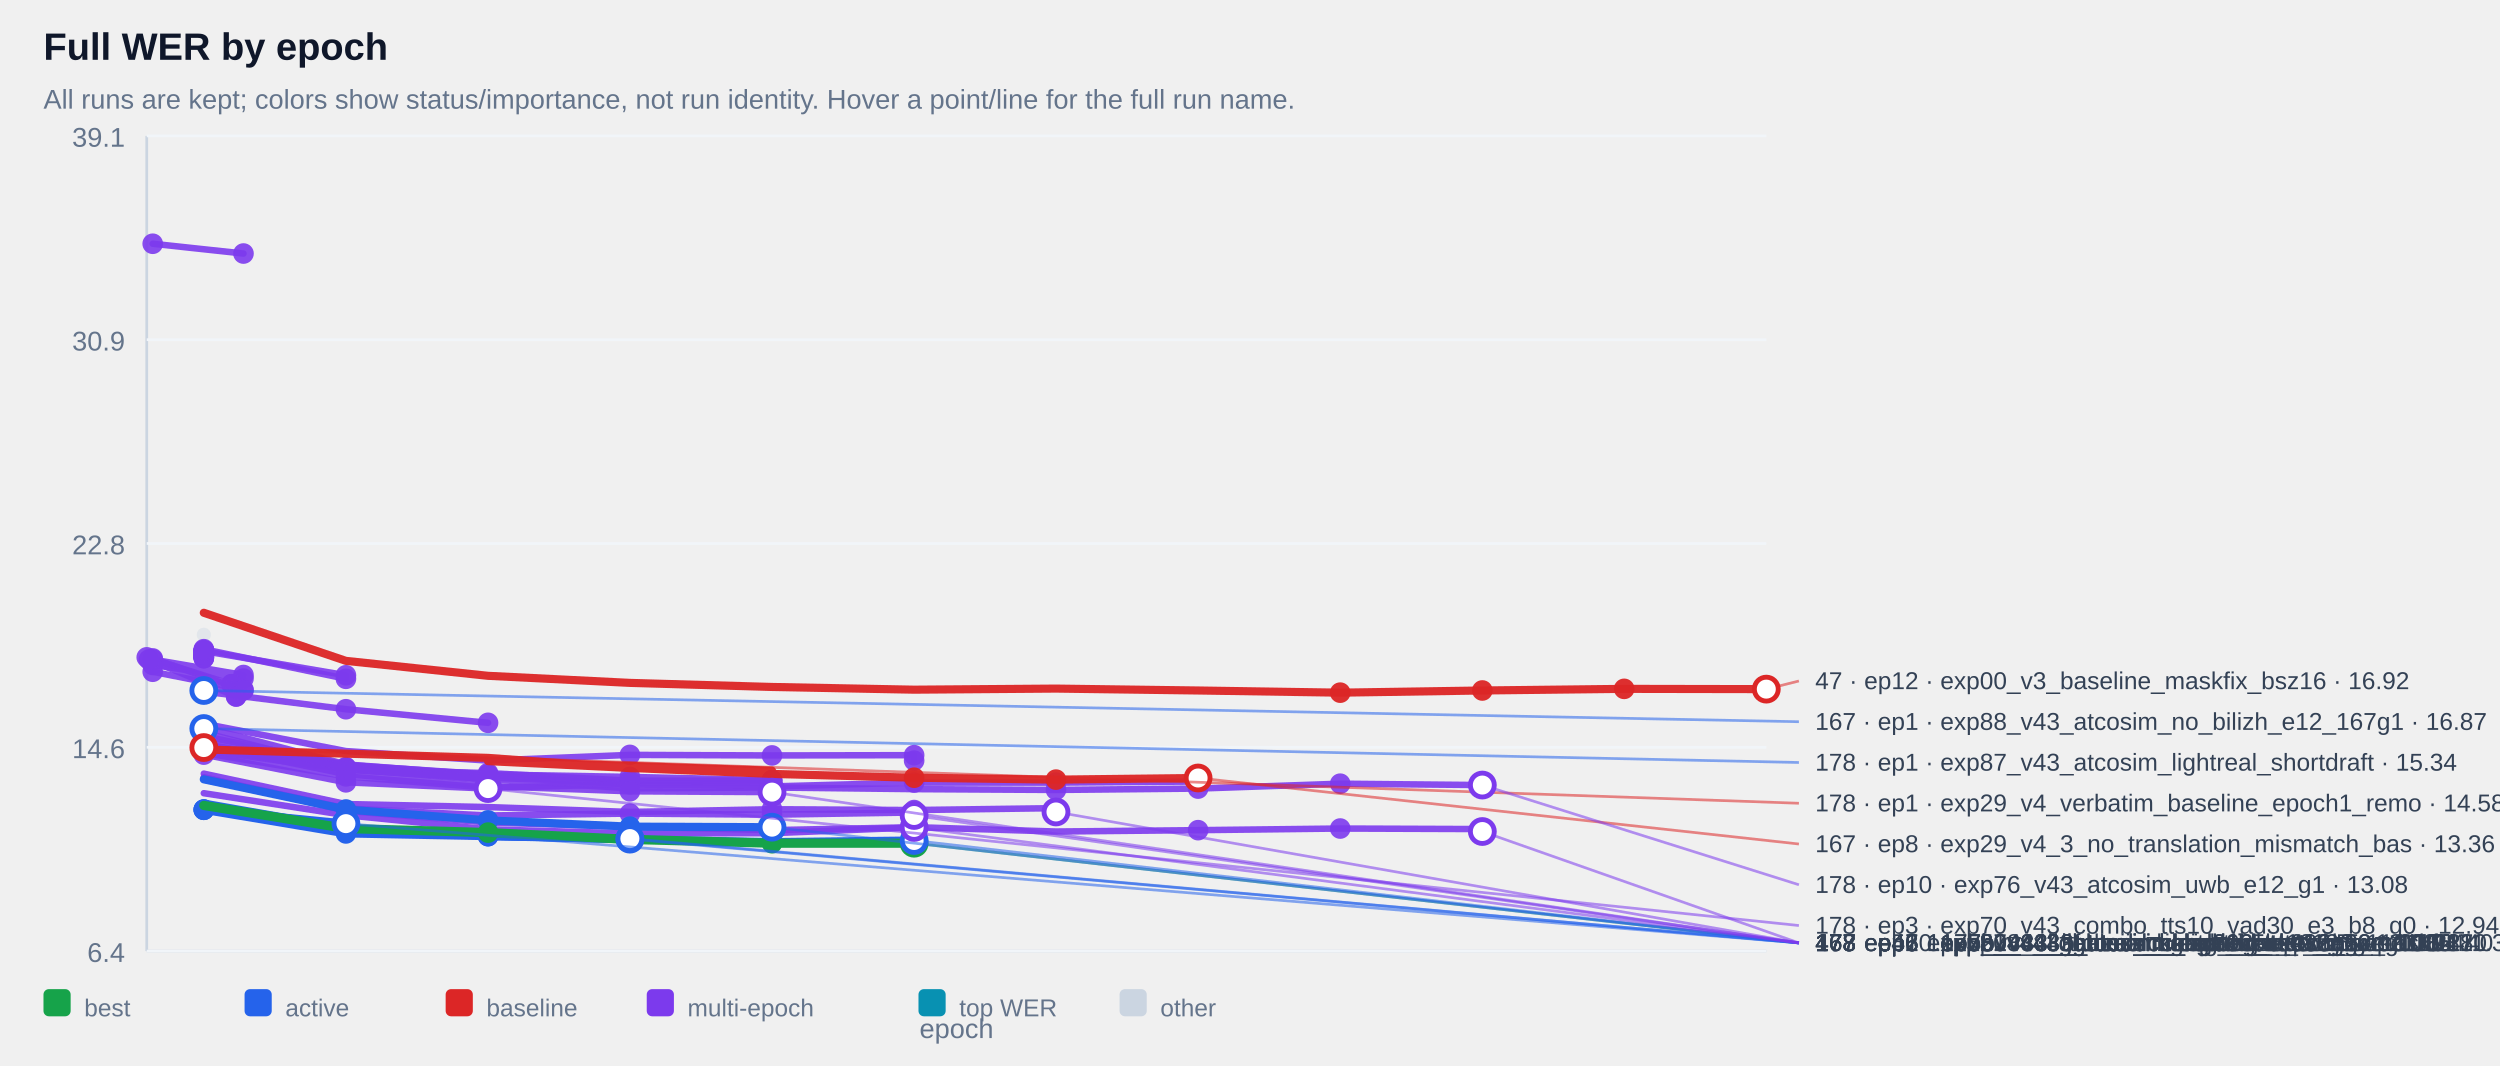
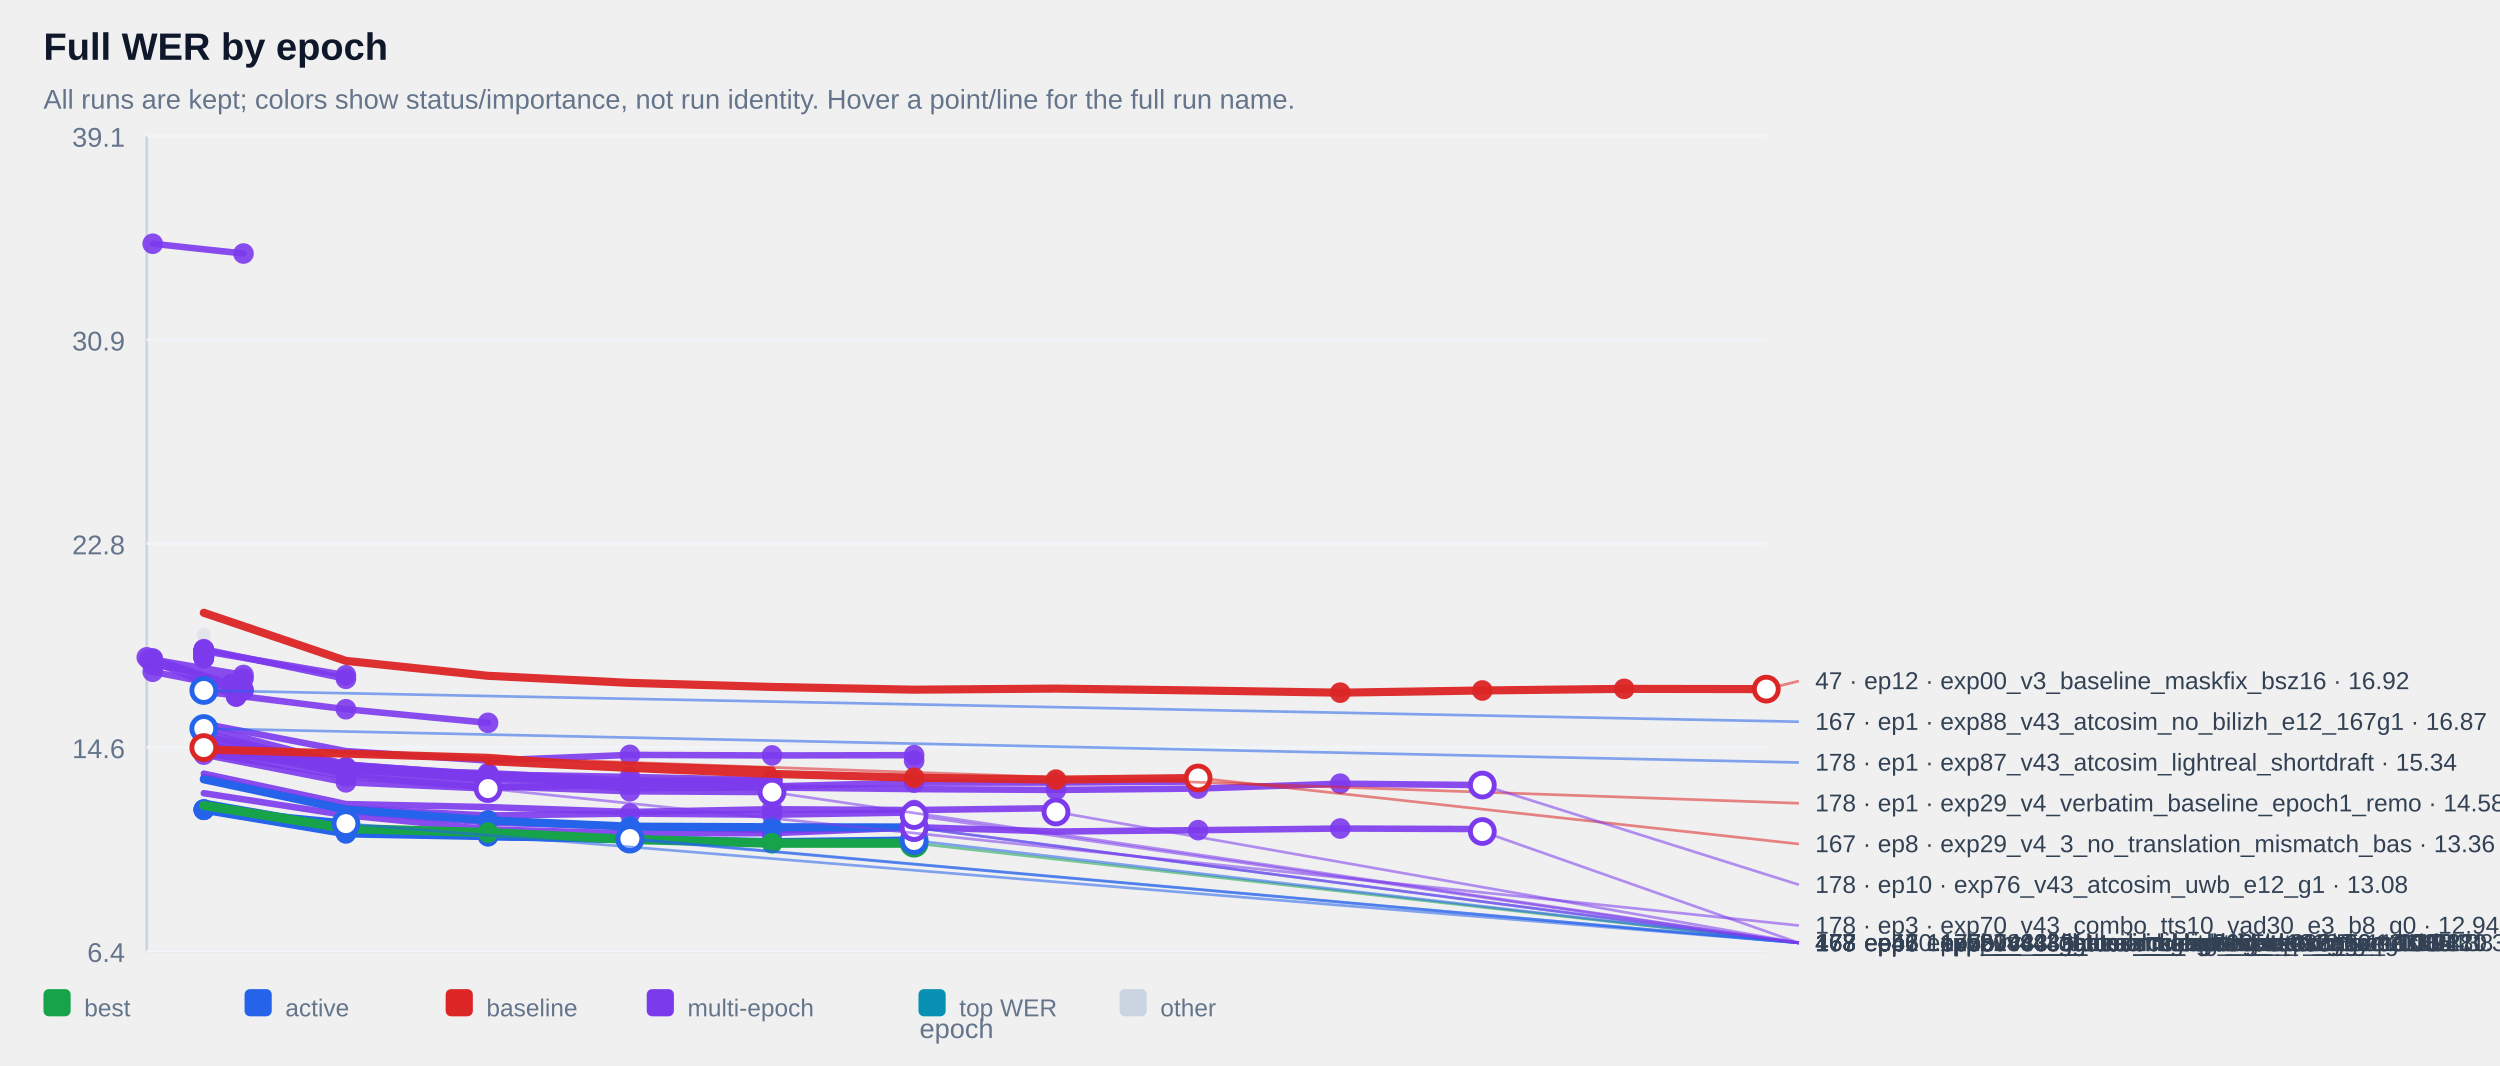
<svg xmlns="http://www.w3.org/2000/svg" width="100%" viewBox="0 0 920 392" style="max-width:920px;background:#ffffff;border:1px solid #e5e7eb;border-radius:10px;">
  <text x="16.0" y="22.0" font-size="14" fill="#0f172a" text-anchor="start" font-family="Arial, sans-serif" font-weight="700">Full WER by epoch</text>
  <text x="16.0" y="40.0" font-size="10" fill="#64748b" text-anchor="start" font-family="Arial, sans-serif" font-weight="400">All runs are kept; colors show status/importance, not run identity. Hover a point/line for the full run name.</text>
  <line x1="54" y1="50" x2="54" y2="350" stroke="#cbd5e1" />
  <line x1="54" y1="350" x2="650" y2="350" stroke="#cbd5e1" />
  <line x1="54" y1="350.0" x2="650" y2="350.0" stroke="#f1f5f9" />
  <text x="46.0" y="354.0" font-size="10" fill="#64748b" text-anchor="end" font-family="Arial, sans-serif" font-weight="400">6.4</text>
  <line x1="54" y1="275.0" x2="650" y2="275.0" stroke="#f1f5f9" />
  <text x="46.0" y="279.0" font-size="10" fill="#64748b" text-anchor="end" font-family="Arial, sans-serif" font-weight="400">14.6</text>
  <line x1="54" y1="200.0" x2="650" y2="200.0" stroke="#f1f5f9" />
  <text x="46.0" y="204.0" font-size="10" fill="#64748b" text-anchor="end" font-family="Arial, sans-serif" font-weight="400">22.8</text>
  <line x1="54" y1="125.0" x2="650" y2="125.0" stroke="#f1f5f9" />
  <text x="46.0" y="129.0" font-size="10" fill="#64748b" text-anchor="end" font-family="Arial, sans-serif" font-weight="400">30.9</text>
  <line x1="54" y1="50.0" x2="650" y2="50.0" stroke="#f1f5f9" />
  <text x="46.0" y="54.0" font-size="10" fill="#64748b" text-anchor="end" font-family="Arial, sans-serif" font-weight="400">39.1</text>
  <g opacity="0.38">
    <circle cx="75.0" cy="233.6" r="2.6" fill="#cbd5e1" />
  </g>
  <g opacity="0.90">
    <polyline points="56.2,89.7 89.6,93.3" fill="none" stroke="#7c3aed" stroke-width="2.4" stroke-linecap="round" stroke-linejoin="round" />
  </g>
  <g opacity="0.90">
    <circle cx="56.2" cy="89.7" r="3.8" fill="#7c3aed" />
  </g>
  <g opacity="0.90">
    <circle cx="89.6" cy="93.3" r="3.8" fill="#7c3aed" />
  </g>
  <g opacity="0.90">
    <polyline points="75.0,239.4 75.0,239.4" fill="none" stroke="#7c3aed" stroke-width="2.4" stroke-linecap="round" stroke-linejoin="round" />
  </g>
  <g opacity="0.90">
    <circle cx="75.0" cy="239.4" r="3.8" fill="#7c3aed" />
  </g>
  <g opacity="0.90">
    <circle cx="75.0" cy="239.4" r="3.8" fill="#7c3aed" />
  </g>
  <g opacity="0.90">
    <polyline points="75.0,239.4 75.0,239.4" fill="none" stroke="#7c3aed" stroke-width="2.4" stroke-linecap="round" stroke-linejoin="round" />
  </g>
  <g opacity="0.90">
    <circle cx="75.0" cy="239.4" r="3.8" fill="#7c3aed" />
  </g>
  <g opacity="0.90">
    <circle cx="75.0" cy="239.4" r="3.8" fill="#7c3aed" />
  </g>
  <g opacity="0.90">
    <polyline points="75.0,239.9 75.0,239.9" fill="none" stroke="#7c3aed" stroke-width="2.4" stroke-linecap="round" stroke-linejoin="round" />
  </g>
  <g opacity="0.90">
    <circle cx="75.0" cy="239.9" r="3.8" fill="#7c3aed" />
  </g>
  <g opacity="0.90">
    <circle cx="75.0" cy="239.9" r="3.8" fill="#7c3aed" />
  </g>
  <g opacity="0.90">
    <polyline points="75.0,239.9 75.0,239.9" fill="none" stroke="#7c3aed" stroke-width="2.4" stroke-linecap="round" stroke-linejoin="round" />
  </g>
  <g opacity="0.90">
    <circle cx="75.0" cy="239.9" r="3.8" fill="#7c3aed" />
  </g>
  <g opacity="0.90">
    <circle cx="75.0" cy="239.9" r="3.8" fill="#7c3aed" />
  </g>
  <g opacity="0.90">
    <polyline points="75.0,240.0 75.0,240.0" fill="none" stroke="#7c3aed" stroke-width="2.4" stroke-linecap="round" stroke-linejoin="round" />
  </g>
  <g opacity="0.90">
    <circle cx="75.0" cy="240.0" r="3.8" fill="#7c3aed" />
  </g>
  <g opacity="0.90">
    <circle cx="75.0" cy="240.0" r="3.8" fill="#7c3aed" />
  </g>
  <g opacity="0.90">
    <polyline points="75.0,240.0 75.0,240.0" fill="none" stroke="#7c3aed" stroke-width="2.4" stroke-linecap="round" stroke-linejoin="round" />
  </g>
  <g opacity="0.90">
    <circle cx="75.0" cy="240.0" r="3.8" fill="#7c3aed" />
  </g>
  <g opacity="0.90">
    <circle cx="75.0" cy="240.0" r="3.8" fill="#7c3aed" />
  </g>
  <g opacity="0.90">
    <polyline points="75.0,240.1 75.0,240.1" fill="none" stroke="#7c3aed" stroke-width="2.4" stroke-linecap="round" stroke-linejoin="round" />
  </g>
  <g opacity="0.90">
    <circle cx="75.0" cy="240.1" r="3.8" fill="#7c3aed" />
  </g>
  <g opacity="0.90">
    <circle cx="75.0" cy="240.1" r="3.8" fill="#7c3aed" />
  </g>
  <g opacity="0.90">
    <polyline points="75.0,240.2 75.0,240.2" fill="none" stroke="#7c3aed" stroke-width="2.4" stroke-linecap="round" stroke-linejoin="round" />
  </g>
  <g opacity="0.90">
    <circle cx="75.0" cy="240.2" r="3.8" fill="#7c3aed" />
  </g>
  <g opacity="0.90">
    <circle cx="75.0" cy="240.2" r="3.8" fill="#7c3aed" />
  </g>
  <g opacity="0.90">
    <polyline points="75.0,240.4 75.0,240.4" fill="none" stroke="#7c3aed" stroke-width="2.4" stroke-linecap="round" stroke-linejoin="round" />
  </g>
  <g opacity="0.90">
    <circle cx="75.0" cy="240.4" r="3.8" fill="#7c3aed" />
  </g>
  <g opacity="0.90">
    <circle cx="75.0" cy="240.4" r="3.8" fill="#7c3aed" />
  </g>
  <g opacity="0.90">
    <polyline points="75.0,240.6 75.0,240.6" fill="none" stroke="#7c3aed" stroke-width="2.4" stroke-linecap="round" stroke-linejoin="round" />
  </g>
  <g opacity="0.90">
    <circle cx="75.0" cy="240.6" r="3.8" fill="#7c3aed" />
  </g>
  <g opacity="0.90">
    <circle cx="75.0" cy="240.6" r="3.8" fill="#7c3aed" />
  </g>
  <g opacity="0.90">
    <polyline points="75.0,240.6 75.0,240.6" fill="none" stroke="#7c3aed" stroke-width="2.4" stroke-linecap="round" stroke-linejoin="round" />
  </g>
  <g opacity="0.90">
    <circle cx="75.0" cy="240.6" r="3.8" fill="#7c3aed" />
  </g>
  <g opacity="0.90">
    <circle cx="75.0" cy="240.6" r="3.8" fill="#7c3aed" />
  </g>
  <g opacity="0.90">
    <polyline points="75.0,240.7 75.0,240.7" fill="none" stroke="#7c3aed" stroke-width="2.4" stroke-linecap="round" stroke-linejoin="round" />
  </g>
  <g opacity="0.90">
    <circle cx="75.0" cy="240.7" r="3.8" fill="#7c3aed" />
  </g>
  <g opacity="0.90">
    <circle cx="75.0" cy="240.7" r="3.8" fill="#7c3aed" />
  </g>
  <g opacity="0.90">
    <polyline points="75.0,240.9 75.0,240.9" fill="none" stroke="#7c3aed" stroke-width="2.4" stroke-linecap="round" stroke-linejoin="round" />
  </g>
  <g opacity="0.90">
    <circle cx="75.0" cy="240.9" r="3.8" fill="#7c3aed" />
  </g>
  <g opacity="0.90">
    <circle cx="75.0" cy="240.9" r="3.8" fill="#7c3aed" />
  </g>
  <g opacity="0.90">
    <polyline points="75.0,241.0 75.0,241.0" fill="none" stroke="#7c3aed" stroke-width="2.4" stroke-linecap="round" stroke-linejoin="round" />
  </g>
  <g opacity="0.90">
    <circle cx="75.0" cy="241.0" r="3.8" fill="#7c3aed" />
  </g>
  <g opacity="0.90">
    <circle cx="75.0" cy="241.0" r="3.8" fill="#7c3aed" />
  </g>
  <g opacity="0.90">
    <polyline points="75.0,241.1 75.0,241.1" fill="none" stroke="#7c3aed" stroke-width="2.4" stroke-linecap="round" stroke-linejoin="round" />
  </g>
  <g opacity="0.90">
    <circle cx="75.0" cy="241.1" r="3.8" fill="#7c3aed" />
  </g>
  <g opacity="0.90">
    <circle cx="75.0" cy="241.1" r="3.8" fill="#7c3aed" />
  </g>
  <g opacity="0.90">
    <polyline points="75.0,241.3 75.0,241.3" fill="none" stroke="#7c3aed" stroke-width="2.4" stroke-linecap="round" stroke-linejoin="round" />
  </g>
  <g opacity="0.90">
    <circle cx="75.0" cy="241.3" r="3.8" fill="#7c3aed" />
  </g>
  <g opacity="0.90">
    <circle cx="75.0" cy="241.3" r="3.8" fill="#7c3aed" />
  </g>
  <g opacity="0.90">
    <polyline points="75.0,241.3 75.0,241.3" fill="none" stroke="#7c3aed" stroke-width="2.4" stroke-linecap="round" stroke-linejoin="round" />
  </g>
  <g opacity="0.90">
    <circle cx="75.0" cy="241.3" r="3.8" fill="#7c3aed" />
  </g>
  <g opacity="0.90">
    <circle cx="75.0" cy="241.3" r="3.8" fill="#7c3aed" />
  </g>
  <g opacity="0.90">
    <polyline points="75.0,241.8 75.0,241.8" fill="none" stroke="#7c3aed" stroke-width="2.4" stroke-linecap="round" stroke-linejoin="round" />
  </g>
  <g opacity="0.90">
    <circle cx="75.0" cy="241.8" r="3.8" fill="#7c3aed" />
  </g>
  <g opacity="0.90">
    <circle cx="75.0" cy="241.8" r="3.8" fill="#7c3aed" />
  </g>
  <g opacity="0.90">
    <polyline points="75.0,241.8 75.0,241.8" fill="none" stroke="#7c3aed" stroke-width="2.4" stroke-linecap="round" stroke-linejoin="round" />
  </g>
  <g opacity="0.90">
    <circle cx="75.0" cy="241.8" r="3.8" fill="#7c3aed" />
  </g>
  <g opacity="0.90">
    <circle cx="75.0" cy="241.8" r="3.8" fill="#7c3aed" />
  </g>
  <g opacity="0.90">
    <polyline points="75.0,242.2 75.0,242.2" fill="none" stroke="#7c3aed" stroke-width="2.4" stroke-linecap="round" stroke-linejoin="round" />
  </g>
  <g opacity="0.90">
    <circle cx="75.0" cy="242.2" r="3.8" fill="#7c3aed" />
  </g>
  <g opacity="0.90">
    <circle cx="75.0" cy="242.2" r="3.8" fill="#7c3aed" />
  </g>
  <g opacity="0.90">
    <polyline points="75.0,239.6 127.3,248.5" fill="none" stroke="#7c3aed" stroke-width="2.4" stroke-linecap="round" stroke-linejoin="round" />
  </g>
  <g opacity="0.90">
    <circle cx="75.0" cy="239.6" r="3.8" fill="#7c3aed" />
  </g>
  <g opacity="0.90">
    <circle cx="127.3" cy="248.5" r="3.8" fill="#7c3aed" />
  </g>
  <g opacity="0.90">
    <polyline points="56.2,242.7 89.6,248.4 56.2,244.7 89.6,249.7" fill="none" stroke="#7c3aed" stroke-width="2.4" stroke-linecap="round" stroke-linejoin="round" />
  </g>
  <g opacity="0.90">
    <circle cx="56.2" cy="242.7" r="3.8" fill="#7c3aed" />
  </g>
  <g opacity="0.90">
    <circle cx="89.6" cy="248.4" r="3.8" fill="#7c3aed" />
  </g>
  <g opacity="0.90">
    <circle cx="56.2" cy="244.7" r="3.8" fill="#7c3aed" />
  </g>
  <g opacity="0.90">
    <circle cx="89.6" cy="249.7" r="3.8" fill="#7c3aed" />
  </g>
  <g opacity="0.90">
    <polyline points="75.0,238.9 127.3,249.8" fill="none" stroke="#7c3aed" stroke-width="2.4" stroke-linecap="round" stroke-linejoin="round" />
  </g>
  <g opacity="0.90">
    <circle cx="75.0" cy="238.9" r="3.8" fill="#7c3aed" />
  </g>
  <g opacity="0.90">
    <circle cx="127.3" cy="249.8" r="3.8" fill="#7c3aed" />
  </g>
  <g opacity="0.90">
    <polyline points="54.0,241.9 85.2,251.8 85.2,251.8" fill="none" stroke="#7c3aed" stroke-width="2.4" stroke-linecap="round" stroke-linejoin="round" />
  </g>
  <g opacity="0.90">
    <circle cx="54.0" cy="241.9" r="3.8" fill="#7c3aed" />
  </g>
  <g opacity="0.90">
    <circle cx="85.2" cy="251.8" r="3.8" fill="#7c3aed" />
  </g>
  <g opacity="0.90">
    <circle cx="85.2" cy="251.8" r="3.8" fill="#7c3aed" />
  </g>
  <g opacity="0.90">
    <polyline points="75.0,253.5 75.0,253.5" fill="none" stroke="#7c3aed" stroke-width="2.4" stroke-linecap="round" stroke-linejoin="round" />
  </g>
  <g opacity="0.90">
    <circle cx="75.0" cy="253.5" r="3.8" fill="#7c3aed" />
  </g>
  <g opacity="0.90">
    <circle cx="75.0" cy="253.5" r="3.8" fill="#7c3aed" />
  </g>
  <g opacity="0.90">
    <polyline points="56.2,247.2 89.6,253.8" fill="none" stroke="#7c3aed" stroke-width="2.4" stroke-linecap="round" stroke-linejoin="round" />
  </g>
  <g opacity="0.90">
    <circle cx="56.2" cy="247.2" r="3.8" fill="#7c3aed" />
  </g>
  <g opacity="0.90">
    <circle cx="89.6" cy="253.8" r="3.8" fill="#7c3aed" />
  </g>
  <g opacity="0.90">
    <polyline points="56.2,242.3 89.6,254.1" fill="none" stroke="#7c3aed" stroke-width="2.4" stroke-linecap="round" stroke-linejoin="round" />
  </g>
  <g opacity="0.90">
    <circle cx="56.2" cy="242.3" r="3.8" fill="#7c3aed" />
  </g>
  <g opacity="0.90">
    <circle cx="89.6" cy="254.1" r="3.8" fill="#7c3aed" />
  </g>
  <g opacity="0.90">
    <polyline points="75.0,254.5 75.0,254.5" fill="none" stroke="#7c3aed" stroke-width="2.4" stroke-linecap="round" stroke-linejoin="round" />
  </g>
  <g opacity="0.90">
    <circle cx="75.0" cy="254.5" r="3.8" fill="#7c3aed" />
  </g>
  <g opacity="0.90">
    <circle cx="75.0" cy="254.5" r="3.8" fill="#7c3aed" />
  </g>
  <g opacity="0.90">
    <polyline points="54.8,242.7 86.9,256.3 86.9,256.3" fill="none" stroke="#7c3aed" stroke-width="2.4" stroke-linecap="round" stroke-linejoin="round" />
  </g>
  <g opacity="0.90">
    <circle cx="54.8" cy="242.7" r="3.8" fill="#7c3aed" />
  </g>
  <g opacity="0.90">
    <circle cx="86.9" cy="256.3" r="3.8" fill="#7c3aed" />
  </g>
  <g opacity="0.90">
    <circle cx="86.9" cy="256.3" r="3.8" fill="#7c3aed" />
  </g>
  <g opacity="0.90">
    <polyline points="75.0,254.5 127.3,261.0 179.6,266.0" fill="none" stroke="#7c3aed" stroke-width="2.4" stroke-linecap="round" stroke-linejoin="round" />
  </g>
  <g opacity="0.90">
    <circle cx="75.0" cy="254.5" r="3.8" fill="#7c3aed" />
  </g>
  <g opacity="0.90">
    <circle cx="127.3" cy="261.0" r="3.8" fill="#7c3aed" />
  </g>
  <g opacity="0.90">
    <circle cx="179.6" cy="266.0" r="3.8" fill="#7c3aed" />
  </g>
  <g opacity="0.90">
    <polyline points="75.0,266.3 127.3,276.4 179.6,279.9 231.8,277.8 284.1,278.0 336.4,277.9 336.4,279.9" fill="none" stroke="#7c3aed" stroke-width="2.4" stroke-linecap="round" stroke-linejoin="round" />
  </g>
  <g opacity="0.90">
    <circle cx="231.8" cy="277.8" r="3.8" fill="#7c3aed" />
  </g>
  <g opacity="0.90">
    <circle cx="284.1" cy="278.0" r="3.8" fill="#7c3aed" />
  </g>
  <g opacity="0.90">
    <circle cx="336.4" cy="277.9" r="3.8" fill="#7c3aed" />
  </g>
  <g opacity="0.90">
    <circle cx="336.4" cy="279.9" r="3.8" fill="#7c3aed" />
  </g>
  <g opacity="0.90">
    <polyline points="75.0,274.1 127.3,282.3 179.6,285.3 179.6,285.3" fill="none" stroke="#7c3aed" stroke-width="2.4" stroke-linecap="round" stroke-linejoin="round" />
  </g>
  <g opacity="0.90">
    <circle cx="75.0" cy="274.1" r="3.8" fill="#7c3aed" />
  </g>
  <g opacity="0.90">
    <circle cx="127.3" cy="282.3" r="3.8" fill="#7c3aed" />
  </g>
  <g opacity="0.90">
    <circle cx="179.6" cy="285.3" r="3.8" fill="#7c3aed" />
  </g>
  <g opacity="0.90">
    <circle cx="179.6" cy="285.3" r="3.8" fill="#7c3aed" />
  </g>
  <g opacity="0.90">
    <polyline points="75.0,274.7 127.3,282.5 179.6,286.1 179.6,286.1" fill="none" stroke="#7c3aed" stroke-width="2.4" stroke-linecap="round" stroke-linejoin="round" />
  </g>
  <g opacity="0.90">
    <circle cx="75.0" cy="274.7" r="3.8" fill="#7c3aed" />
  </g>
  <g opacity="0.90">
    <circle cx="127.3" cy="282.5" r="3.8" fill="#7c3aed" />
  </g>
  <g opacity="0.90">
    <circle cx="179.6" cy="286.1" r="3.8" fill="#7c3aed" />
  </g>
  <g opacity="0.90">
    <circle cx="179.6" cy="286.1" r="3.8" fill="#7c3aed" />
  </g>
  <g opacity="0.90">
    <polyline points="75.0,276.1 127.3,283.3 179.6,286.2 179.6,286.2" fill="none" stroke="#7c3aed" stroke-width="2.4" stroke-linecap="round" stroke-linejoin="round" />
  </g>
  <g opacity="0.90">
    <circle cx="75.0" cy="276.1" r="3.8" fill="#7c3aed" />
  </g>
  <g opacity="0.90">
    <circle cx="127.3" cy="283.3" r="3.8" fill="#7c3aed" />
  </g>
  <g opacity="0.90">
    <circle cx="179.6" cy="286.2" r="3.8" fill="#7c3aed" />
  </g>
  <g opacity="0.90">
    <circle cx="179.6" cy="286.2" r="3.8" fill="#7c3aed" />
  </g>
  <g opacity="0.90">
    <polyline points="75.0,273.8 127.3,282.7 179.6,286.4 179.6,286.4" fill="none" stroke="#7c3aed" stroke-width="2.4" stroke-linecap="round" stroke-linejoin="round" />
  </g>
  <g opacity="0.90">
    <circle cx="75.0" cy="273.8" r="3.8" fill="#7c3aed" />
  </g>
  <g opacity="0.90">
    <circle cx="127.3" cy="282.7" r="3.8" fill="#7c3aed" />
  </g>
  <g opacity="0.90">
    <circle cx="179.6" cy="286.4" r="3.8" fill="#7c3aed" />
  </g>
  <g opacity="0.90">
    <circle cx="179.6" cy="286.4" r="3.8" fill="#7c3aed" />
  </g>
  <g opacity="0.90">
    <polyline points="75.0,274.5 127.3,282.8 179.6,286.6 179.6,286.6" fill="none" stroke="#7c3aed" stroke-width="2.4" stroke-linecap="round" stroke-linejoin="round" />
  </g>
  <g opacity="0.90">
    <circle cx="75.0" cy="274.5" r="3.8" fill="#7c3aed" />
  </g>
  <g opacity="0.90">
    <circle cx="127.3" cy="282.8" r="3.8" fill="#7c3aed" />
  </g>
  <g opacity="0.90">
    <circle cx="179.6" cy="286.6" r="3.8" fill="#7c3aed" />
  </g>
  <g opacity="0.90">
    <circle cx="179.6" cy="286.6" r="3.8" fill="#7c3aed" />
  </g>
  <g opacity="0.90">
    <polyline points="75.0,275.3 127.3,283.0 179.6,287.0 179.6,287.0" fill="none" stroke="#7c3aed" stroke-width="2.4" stroke-linecap="round" stroke-linejoin="round" />
  </g>
  <g opacity="0.90">
    <circle cx="75.0" cy="275.3" r="3.8" fill="#7c3aed" />
  </g>
  <g opacity="0.90">
    <circle cx="127.3" cy="283.0" r="3.8" fill="#7c3aed" />
  </g>
  <g opacity="0.90">
    <circle cx="179.6" cy="287.0" r="3.8" fill="#7c3aed" />
  </g>
  <g opacity="0.90">
    <circle cx="179.6" cy="287.0" r="3.8" fill="#7c3aed" />
  </g>
  <g opacity="0.90">
    <polyline points="75.0,270.9 127.3,281.5 179.6,285.0 231.8,285.9 284.1,287.1 284.1,287.1" fill="none" stroke="#7c3aed" stroke-width="2.4" stroke-linecap="round" stroke-linejoin="round" />
  </g>
  <g opacity="0.90">
    <circle cx="179.6" cy="285.0" r="3.8" fill="#7c3aed" />
  </g>
  <g opacity="0.90">
    <circle cx="231.8" cy="285.9" r="3.8" fill="#7c3aed" />
  </g>
  <g opacity="0.90">
    <circle cx="284.1" cy="287.1" r="3.8" fill="#7c3aed" />
  </g>
  <g opacity="0.90">
    <circle cx="284.1" cy="287.1" r="3.8" fill="#7c3aed" />
  </g>
  <g opacity="0.90">
    <polyline points="75.0,274.4 127.3,283.1 179.6,284.5 231.8,287.3 284.1,287.2 284.1,287.2" fill="none" stroke="#7c3aed" stroke-width="2.4" stroke-linecap="round" stroke-linejoin="round" />
  </g>
  <g opacity="0.90">
    <circle cx="179.6" cy="284.5" r="3.8" fill="#7c3aed" />
  </g>
  <g opacity="0.90">
    <circle cx="231.8" cy="287.3" r="3.8" fill="#7c3aed" />
  </g>
  <g opacity="0.90">
    <circle cx="284.1" cy="287.2" r="3.8" fill="#7c3aed" />
  </g>
  <g opacity="0.90">
    <circle cx="284.1" cy="287.2" r="3.8" fill="#7c3aed" />
  </g>
  <g opacity="0.90">
    <polyline points="75.0,267.6 127.3,281.3 179.6,285.3 231.8,288.7 284.1,289.4 336.4,288.0 388.6,288.0 440.9,287.6" fill="none" stroke="#7c3aed" stroke-width="2.4" stroke-linecap="round" stroke-linejoin="round" />
  </g>
  <g opacity="0.90">
    <circle cx="284.1" cy="289.4" r="3.8" fill="#7c3aed" />
  </g>
  <g opacity="0.90">
    <circle cx="336.4" cy="288.0" r="3.8" fill="#7c3aed" />
  </g>
  <g opacity="0.90">
    <circle cx="388.6" cy="288.0" r="3.8" fill="#7c3aed" />
  </g>
  <g opacity="0.90">
    <circle cx="440.9" cy="287.6" r="3.8" fill="#7c3aed" />
  </g>
  <g opacity="0.90">
    <polyline points="75.0,272.0 127.3,281.6 179.6,286.2 231.8,288.1 284.1,288.1 284.1,288.1" fill="none" stroke="#7c3aed" stroke-width="2.4" stroke-linecap="round" stroke-linejoin="round" />
  </g>
  <g opacity="0.90">
    <circle cx="179.6" cy="286.2" r="3.8" fill="#7c3aed" />
  </g>
  <g opacity="0.90">
    <circle cx="231.8" cy="288.1" r="3.8" fill="#7c3aed" />
  </g>
  <g opacity="0.90">
    <circle cx="284.1" cy="288.1" r="3.8" fill="#7c3aed" />
  </g>
  <g opacity="0.90">
    <circle cx="284.1" cy="288.1" r="3.8" fill="#7c3aed" />
  </g>
  <g opacity="0.90">
    <polyline points="75.0,277.1 127.3,285.7 179.6,289.9 179.6,289.9 231.8,288.6" fill="none" stroke="#7c3aed" stroke-width="2.4" stroke-linecap="round" stroke-linejoin="round" />
  </g>
  <g opacity="0.90">
    <circle cx="127.3" cy="285.7" r="3.8" fill="#7c3aed" />
  </g>
  <g opacity="0.90">
    <circle cx="179.6" cy="289.9" r="3.8" fill="#7c3aed" />
  </g>
  <g opacity="0.90">
    <circle cx="179.6" cy="289.9" r="3.8" fill="#7c3aed" />
  </g>
  <g opacity="0.90">
    <circle cx="231.8" cy="288.6" r="3.8" fill="#7c3aed" />
  </g>
  <g opacity="0.90">
    <polyline points="75.0,269.6 127.3,282.9 179.6,286.8 231.8,290.1 284.1,289.8 336.4,290.4 388.6,290.7 440.9,290.2 493.2,288.4 545.5,288.9" fill="none" stroke="#7c3aed" stroke-width="2.4" stroke-linecap="round" stroke-linejoin="round" />
  </g>
  <g opacity="0.90">
    <circle cx="388.6" cy="290.7" r="3.8" fill="#7c3aed" />
  </g>
  <g opacity="0.90">
    <circle cx="440.9" cy="290.2" r="3.8" fill="#7c3aed" />
  </g>
  <g opacity="0.90">
    <circle cx="493.2" cy="288.4" r="3.8" fill="#7c3aed" />
  </g>
  <g opacity="0.90">
    <circle cx="545.5" cy="288.9" r="3.8" fill="#7c3aed" />
  </g>
  <g opacity="0.90">
    <polyline points="75.0,277.7 127.3,287.9 179.6,290.2 179.6,290.2" fill="none" stroke="#7c3aed" stroke-width="2.4" stroke-linecap="round" stroke-linejoin="round" />
  </g>
  <g opacity="0.90">
    <circle cx="75.0" cy="277.7" r="3.8" fill="#7c3aed" />
  </g>
  <g opacity="0.90">
    <circle cx="127.3" cy="287.9" r="3.8" fill="#7c3aed" />
  </g>
  <g opacity="0.90">
    <circle cx="179.6" cy="290.2" r="3.8" fill="#7c3aed" />
  </g>
  <g opacity="0.90">
    <circle cx="179.6" cy="290.2" r="3.8" fill="#7c3aed" />
  </g>
  <g opacity="0.90">
    <polyline points="75.0,274.2 127.3,284.9 179.6,289.3 231.8,291.2 284.1,291.5 284.1,291.5" fill="none" stroke="#7c3aed" stroke-width="2.4" stroke-linecap="round" stroke-linejoin="round" />
  </g>
  <g opacity="0.90">
    <circle cx="179.6" cy="289.3" r="3.8" fill="#7c3aed" />
  </g>
  <g opacity="0.90">
    <circle cx="231.8" cy="291.2" r="3.8" fill="#7c3aed" />
  </g>
  <g opacity="0.90">
    <circle cx="284.1" cy="291.5" r="3.8" fill="#7c3aed" />
  </g>
  <g opacity="0.90">
    <circle cx="284.1" cy="291.5" r="3.8" fill="#7c3aed" />
  </g>
  <g opacity="0.90">
    <polyline points="75.0,284.7 127.3,295.9 179.6,297.0 231.8,298.8 284.1,297.8 336.4,298.1 388.6,297.4 388.6,298.8" fill="none" stroke="#7c3aed" stroke-width="2.4" stroke-linecap="round" stroke-linejoin="round" />
  </g>
  <g opacity="0.90">
    <circle cx="284.1" cy="297.8" r="3.8" fill="#7c3aed" />
  </g>
  <g opacity="0.90">
    <circle cx="336.4" cy="298.1" r="3.8" fill="#7c3aed" />
  </g>
  <g opacity="0.90">
    <circle cx="388.6" cy="297.4" r="3.8" fill="#7c3aed" />
  </g>
  <g opacity="0.90">
    <circle cx="388.6" cy="298.8" r="3.8" fill="#7c3aed" />
  </g>
  <g opacity="0.90">
    <polyline points="75.0,286.2 127.3,297.5 179.6,300.1 231.8,299.4 284.1,299.8 336.4,299.0 336.4,300.1" fill="none" stroke="#7c3aed" stroke-width="2.4" stroke-linecap="round" stroke-linejoin="round" />
  </g>
  <g opacity="0.90">
    <circle cx="231.8" cy="299.4" r="3.8" fill="#7c3aed" />
  </g>
  <g opacity="0.90">
    <circle cx="284.1" cy="299.8" r="3.8" fill="#7c3aed" />
  </g>
  <g opacity="0.90">
    <circle cx="336.4" cy="299.0" r="3.8" fill="#7c3aed" />
  </g>
  <g opacity="0.90">
    <circle cx="336.4" cy="300.1" r="3.8" fill="#7c3aed" />
  </g>
  <g opacity="0.90">
    <polyline points="75.0,291.9 127.3,300.0 179.6,305.2 231.8,306.7 284.1,306.6 284.1,306.6 336.4,304.5" fill="none" stroke="#7c3aed" stroke-width="2.4" stroke-linecap="round" stroke-linejoin="round" />
  </g>
  <g opacity="0.90">
    <circle cx="231.8" cy="306.7" r="3.8" fill="#7c3aed" />
  </g>
  <g opacity="0.90">
    <circle cx="284.1" cy="306.6" r="3.8" fill="#7c3aed" />
  </g>
  <g opacity="0.90">
    <circle cx="284.1" cy="306.6" r="3.8" fill="#7c3aed" />
  </g>
  <g opacity="0.90">
    <circle cx="336.4" cy="304.5" r="3.8" fill="#7c3aed" />
  </g>
  <g opacity="0.90">
    <polyline points="75.0,286.0 127.3,298.4 179.6,302.7 231.8,304.2 284.1,305.5 336.4,304.4 388.6,306.0 440.9,305.5 493.2,304.9 545.5,305.1 545.5,306.0" fill="none" stroke="#7c3aed" stroke-width="2.4" stroke-linecap="round" stroke-linejoin="round" />
  </g>
  <g opacity="0.90">
    <circle cx="440.9" cy="305.5" r="3.8" fill="#7c3aed" />
  </g>
  <g opacity="0.90">
    <circle cx="493.2" cy="304.9" r="3.8" fill="#7c3aed" />
  </g>
  <g opacity="0.90">
    <circle cx="545.5" cy="305.1" r="3.8" fill="#7c3aed" />
  </g>
  <g opacity="0.90">
    <circle cx="545.5" cy="306.0" r="3.8" fill="#7c3aed" />
  </g>
  <g opacity="0.95">
    <polyline points="75.0,225.5 127.3,243.2 179.6,248.7 231.8,251.3 284.1,252.8 336.4,253.8 388.6,253.4 440.9,254.1 493.2,254.9 545.5,254.1 597.7,253.5 650.0,253.6" fill="none" stroke="#dc2626" stroke-width="3.0" stroke-linecap="round" stroke-linejoin="round" />
  </g>
  <g opacity="0.95">
    <circle cx="493.2" cy="254.9" r="3.8" fill="#dc2626" />
  </g>
  <g opacity="0.95">
    <circle cx="545.5" cy="254.1" r="3.8" fill="#dc2626" />
  </g>
  <g opacity="0.95">
    <circle cx="597.7" cy="253.5" r="3.8" fill="#dc2626" />
  </g>
  <g opacity="0.95">
    <circle cx="650.0" cy="253.6" r="3.8" fill="#dc2626" />
  </g>
  <g opacity="0.95">
    <polyline points="75.0,275.1 75.0,275.1" fill="none" stroke="#dc2626" stroke-width="3.0" stroke-linecap="round" stroke-linejoin="round" />
  </g>
  <g opacity="0.95">
    <circle cx="75.0" cy="275.1" r="3.8" fill="#dc2626" />
  </g>
  <g opacity="0.95">
    <circle cx="75.0" cy="275.1" r="3.8" fill="#dc2626" />
  </g>
  <g opacity="0.95">
    <polyline points="75.0,275.8 75.0,275.8 179.6,278.9 231.8,282.7 284.1,283.6 284.1,283.6 179.6,280.1 231.8,282.6 284.1,284.8 336.4,286.2 388.6,286.9 440.9,286.3 440.9,286.3" fill="none" stroke="#dc2626" stroke-width="3.0" stroke-linecap="round" stroke-linejoin="round" />
  </g>
  <g opacity="0.95">
    <circle cx="336.4" cy="286.2" r="3.8" fill="#dc2626" />
  </g>
  <g opacity="0.95">
    <circle cx="388.6" cy="286.9" r="3.8" fill="#dc2626" />
  </g>
  <g opacity="0.95">
    <circle cx="440.9" cy="286.3" r="3.8" fill="#dc2626" />
  </g>
  <g opacity="0.95">
    <circle cx="440.9" cy="286.3" r="3.8" fill="#dc2626" />
  </g>
  <g opacity="1.00">
    <circle cx="75.0" cy="254.1" r="3.8" fill="#2563eb" />
  </g>
  <g opacity="1.00">
    <circle cx="75.0" cy="268.1" r="3.8" fill="#2563eb" />
  </g>
  <g opacity="1.00">
    <polyline points="75.0,298.0 127.3,303.1" fill="none" stroke="#2563eb" stroke-width="3.0" stroke-linecap="round" stroke-linejoin="round" />
  </g>
  <g opacity="1.00">
    <circle cx="75.0" cy="298.0" r="3.8" fill="#2563eb" />
  </g>
  <g opacity="1.00">
    <circle cx="127.3" cy="303.1" r="3.8" fill="#2563eb" />
  </g>
  <g opacity="1.00">
-     <polyline points="75.0,286.8 127.3,297.9 179.6,301.9 231.8,304.2 284.1,304.4" fill="none" stroke="#2563eb" stroke-width="3.0" stroke-linecap="round" stroke-linejoin="round" />
-   </g>
-   <g opacity="1.00">
-     <circle cx="127.3" cy="297.9" r="3.8" fill="#2563eb" />
+     <polyline points="75.0,286.8 127.3,297.9 179.6,301.9 231.8,304.2 284.1,304.4 336.4,304.5" fill="none" stroke="#2563eb" stroke-width="3.0" stroke-linecap="round" stroke-linejoin="round" />
  </g>
  <g opacity="1.00">
    <circle cx="179.6" cy="301.9" r="3.8" fill="#2563eb" />
  </g>
  <g opacity="1.00">
    <circle cx="231.8" cy="304.2" r="3.8" fill="#2563eb" />
  </g>
  <g opacity="1.00">
    <circle cx="284.1" cy="304.4" r="3.8" fill="#2563eb" />
+   </g>
+   <g opacity="1.00">
+     <circle cx="336.4" cy="304.5" r="3.8" fill="#2563eb" />
  </g>
  <g opacity="1.00">
    <polyline points="75.0,298.0 127.3,306.7 179.6,307.7 231.8,308.6" fill="none" stroke="#2563eb" stroke-width="3.0" stroke-linecap="round" stroke-linejoin="round" />
  </g>
  <g opacity="1.00">
    <circle cx="75.0" cy="298.0" r="3.8" fill="#2563eb" />
  </g>
  <g opacity="1.00">
    <circle cx="127.3" cy="306.7" r="3.8" fill="#2563eb" />
  </g>
  <g opacity="1.00">
    <circle cx="179.6" cy="307.7" r="3.8" fill="#2563eb" />
  </g>
  <g opacity="1.00">
    <circle cx="231.8" cy="308.6" r="3.8" fill="#2563eb" />
  </g>
  <g opacity="1.00">
    <polyline points="75.0,297.9 127.3,304.8 179.6,307.7 231.8,308.8" fill="none" stroke="#2563eb" stroke-width="3.0" stroke-linecap="round" stroke-linejoin="round" />
  </g>
  <g opacity="1.00">
    <circle cx="75.0" cy="297.9" r="3.8" fill="#2563eb" />
  </g>
  <g opacity="1.00">
    <circle cx="127.3" cy="304.8" r="3.8" fill="#2563eb" />
  </g>
  <g opacity="1.00">
    <circle cx="179.6" cy="307.7" r="3.8" fill="#2563eb" />
  </g>
  <g opacity="1.00">
    <circle cx="231.8" cy="308.8" r="3.8" fill="#2563eb" />
  </g>
  <g opacity="1.00">
    <polyline points="75.0,295.7 127.3,304.9 179.6,307.5 231.8,308.9 284.1,309.9 336.4,309.3" fill="none" stroke="#2563eb" stroke-width="3.0" stroke-linecap="round" stroke-linejoin="round" />
  </g>
  <g opacity="1.00">
    <circle cx="179.6" cy="307.5" r="3.8" fill="#2563eb" />
  </g>
  <g opacity="1.00">
    <circle cx="231.8" cy="308.9" r="3.8" fill="#2563eb" />
  </g>
  <g opacity="1.00">
    <circle cx="284.1" cy="309.9" r="3.8" fill="#2563eb" />
  </g>
  <g opacity="1.00">
    <circle cx="336.4" cy="309.3" r="3.8" fill="#2563eb" />
  </g>
  <g opacity="1.00">
    <polyline points="75.0,296.4 127.3,304.9 179.6,306.4 231.8,308.9 284.1,310.3 336.4,310.3" fill="none" stroke="#16a34a" stroke-width="3.4" stroke-linecap="round" stroke-linejoin="round" />
  </g>
  <g opacity="1.00">
    <circle cx="179.6" cy="306.4" r="3.8" fill="#16a34a" />
  </g>
  <g opacity="1.00">
    <circle cx="231.8" cy="308.9" r="3.8" fill="#16a34a" />
  </g>
  <g opacity="1.00">
    <circle cx="284.1" cy="310.3" r="3.8" fill="#16a34a" />
  </g>
  <g opacity="1.00">
    <circle cx="336.4" cy="310.3" r="3.8" fill="#16a34a" />
  </g>
  <line x1="336.4" y1="310.3" x2="662.0" y2="347.0" stroke="#16a34a" stroke-width="1" opacity="0.55" />
  <circle cx="336.4" cy="310.3" r="4.4" fill="#ffffff" stroke="#16a34a" stroke-width="1.8" />
  <text x="668.0" y="350.0" font-size="9" fill="#334155" text-anchor="start" font-family="Arial, sans-serif" font-weight="400">167 · ep6 · 1p7b_v43_atcosim_lightreal_zmev_g2 · 10.76</text>
  <line x1="336.4" y1="309.3" x2="662.0" y2="347.0" stroke="#2563eb" stroke-width="1" opacity="0.55" />
  <circle cx="336.4" cy="309.3" r="4.4" fill="#ffffff" stroke="#2563eb" stroke-width="1.8" />
  <text x="668.0" y="350.0" font-size="9" fill="#334155" text-anchor="start" font-family="Arial, sans-serif" font-weight="400">167 · ep6 · 1p7b_v43_lightreal_ckreal12_cktts6_zme · 10.87</text>
  <line x1="231.8" y1="308.8" x2="662.0" y2="347.0" stroke="#2563eb" stroke-width="1" opacity="0.55" />
  <circle cx="231.8" cy="308.8" r="4.4" fill="#ffffff" stroke="#2563eb" stroke-width="1.8" />
  <text x="668.0" y="350.0" font-size="9" fill="#334155" text-anchor="start" font-family="Arial, sans-serif" font-weight="400">47 · ep4 · 1p7b_v43_lightreal_ckreal20_cktts15_zm · 10.91</text>
  <line x1="231.8" y1="308.6" x2="662.0" y2="347.0" stroke="#2563eb" stroke-width="1" opacity="0.55" />
  <circle cx="231.8" cy="308.6" r="4.4" fill="#ffffff" stroke="#2563eb" stroke-width="1.8" />
  <text x="668.0" y="350.0" font-size="9" fill="#334155" text-anchor="start" font-family="Arial, sans-serif" font-weight="400">47 · ep4 · 1p7b_v43_lightreal_ckreal6_cktts4_zmev · 10.94</text>
-   <line x1="284.1" y1="304.4" x2="662.0" y2="347.0" stroke="#2563eb" stroke-width="1" opacity="0.55" />
-   <circle cx="284.1" cy="304.4" r="4.4" fill="#ffffff" stroke="#2563eb" stroke-width="1.8" />
-   <text x="668.0" y="350.0" font-size="9" fill="#334155" text-anchor="start" font-family="Arial, sans-serif" font-weight="400">178 · ep5 · exp82_v43_atcosim_erroraware08_e12_g0 · 11.40</text>
+   <line x1="336.4" y1="304.5" x2="662.0" y2="347.0" stroke="#2563eb" stroke-width="1" opacity="0.55" />
+   <circle cx="336.4" cy="304.5" r="4.4" fill="#ffffff" stroke="#2563eb" stroke-width="1.8" />
+   <text x="668.0" y="350.0" font-size="9" fill="#334155" text-anchor="start" font-family="Arial, sans-serif" font-weight="400">178 · ep6 · exp82_v43_atcosim_erroraware08_e12_g0 · 11.38</text>
  <line x1="127.3" y1="303.1" x2="662.0" y2="347.0" stroke="#2563eb" stroke-width="1" opacity="0.55" />
  <circle cx="127.3" cy="303.1" r="4.4" fill="#ffffff" stroke="#2563eb" stroke-width="1.8" />
  <text x="668.0" y="350.0" font-size="9" fill="#334155" text-anchor="start" font-family="Arial, sans-serif" font-weight="400">178 · ep2 · 1p7b_v43_lightreal_ckreal12_cktts6_ove · 11.54</text>
  <line x1="75.0" y1="268.1" x2="662.0" y2="280.6" stroke="#2563eb" stroke-width="1" opacity="0.55" />
  <circle cx="75.0" cy="268.1" r="4.4" fill="#ffffff" stroke="#2563eb" stroke-width="1.8" />
  <text x="668.0" y="283.6" font-size="9" fill="#334155" text-anchor="start" font-family="Arial, sans-serif" font-weight="400">178 · ep1 · exp87_v43_atcosim_lightreal_shortdraft · 15.34</text>
  <line x1="75.0" y1="254.1" x2="662.0" y2="265.6" stroke="#2563eb" stroke-width="1" opacity="0.55" />
  <circle cx="75.0" cy="254.1" r="4.4" fill="#ffffff" stroke="#2563eb" stroke-width="1.8" />
  <text x="668.0" y="268.6" font-size="9" fill="#334155" text-anchor="start" font-family="Arial, sans-serif" font-weight="400">167 · ep1 · exp88_v43_atcosim_no_bilizh_e12_167g1 · 16.87</text>
  <line x1="440.9" y1="286.3" x2="662.0" y2="310.6" stroke="#dc2626" stroke-width="1" opacity="0.55" />
  <circle cx="440.9" cy="286.3" r="4.4" fill="#ffffff" stroke="#dc2626" stroke-width="1.8" />
  <text x="668.0" y="313.6" font-size="9" fill="#334155" text-anchor="start" font-family="Arial, sans-serif" font-weight="400">167 · ep8 · exp29_v4_3_no_translation_mismatch_bas · 13.36</text>
  <line x1="75.0" y1="275.1" x2="662.0" y2="295.6" stroke="#dc2626" stroke-width="1" opacity="0.55" />
  <circle cx="75.0" cy="275.1" r="4.4" fill="#ffffff" stroke="#dc2626" stroke-width="1.8" />
  <text x="668.0" y="298.6" font-size="9" fill="#334155" text-anchor="start" font-family="Arial, sans-serif" font-weight="400">178 · ep1 · exp29_v4_verbatim_baseline_epoch1_remo · 14.58</text>
  <line x1="650.0" y1="253.6" x2="662.0" y2="250.6" stroke="#dc2626" stroke-width="1" opacity="0.55" />
  <circle cx="650.0" cy="253.6" r="4.4" fill="#ffffff" stroke="#dc2626" stroke-width="1.8" />
  <text x="668.0" y="253.6" font-size="9" fill="#334155" text-anchor="start" font-family="Arial, sans-serif" font-weight="400">47 · ep12 · exp00_v3_baseline_maskfix_bsz16 · 16.92</text>
  <line x1="545.5" y1="306.0" x2="662.0" y2="347.0" stroke="#7c3aed" stroke-width="1" opacity="0.55" />
  <circle cx="545.5" cy="306.0" r="4.4" fill="#ffffff" stroke="#7c3aed" stroke-width="1.8" />
  <text x="668.0" y="350.0" font-size="9" fill="#334155" text-anchor="start" font-family="Arial, sans-serif" font-weight="400">167 · ep10 · exp78_v43_atcosim_light_real_e12_g1 · 11.22</text>
  <line x1="336.4" y1="304.5" x2="662.0" y2="347.0" stroke="#7c3aed" stroke-width="1" opacity="0.55" />
  <circle cx="336.4" cy="304.5" r="4.4" fill="#ffffff" stroke="#7c3aed" stroke-width="1.8" />
  <text x="668.0" y="350.0" font-size="9" fill="#334155" text-anchor="start" font-family="Arial, sans-serif" font-weight="400">178 · ep6 · exp50_v4_3_atcosim_epoch5_epoch5_maskf · 11.39</text>
  <line x1="336.4" y1="300.1" x2="662.0" y2="347.0" stroke="#7c3aed" stroke-width="1" opacity="0.55" />
  <circle cx="336.4" cy="300.1" r="4.4" fill="#ffffff" stroke="#7c3aed" stroke-width="1.8" />
  <text x="668.0" y="350.0" font-size="9" fill="#334155" text-anchor="start" font-family="Arial, sans-serif" font-weight="400">178 · ep6 · exp81_v43_atcosim_long_light_e12_g0 · 11.86</text>
  <line x1="388.6" y1="298.8" x2="662.0" y2="347.0" stroke="#7c3aed" stroke-width="1" opacity="0.55" />
  <circle cx="388.6" cy="298.8" r="4.4" fill="#ffffff" stroke="#7c3aed" stroke-width="1.8" />
  <text x="668.0" y="350.0" font-size="9" fill="#334155" text-anchor="start" font-family="Arial, sans-serif" font-weight="400">178 · ep7 · exp80_v43_atcosim_origlong_e12_g3 · 12.00</text>
  <line x1="284.1" y1="291.5" x2="662.0" y2="347.0" stroke="#7c3aed" stroke-width="1" opacity="0.55" />
  <circle cx="284.1" cy="291.5" r="4.4" fill="#ffffff" stroke="#7c3aed" stroke-width="1.8" />
  <text x="668.0" y="350.0" font-size="9" fill="#334155" text-anchor="start" font-family="Arial, sans-serif" font-weight="400">47 · ep5 · exp52_v4_3_fullmix_balanced_epoch5_epo · 12.80</text>
  <line x1="179.6" y1="290.2" x2="662.0" y2="340.6" stroke="#7c3aed" stroke-width="1" opacity="0.55" />
  <circle cx="179.6" cy="290.2" r="4.4" fill="#ffffff" stroke="#7c3aed" stroke-width="1.8" />
  <text x="668.0" y="343.6" font-size="9" fill="#334155" text-anchor="start" font-family="Arial, sans-serif" font-weight="400">178 · ep3 · exp70_v43_combo_tts10_vad30_e3_b8_g0 · 12.94</text>
  <line x1="545.5" y1="288.9" x2="662.0" y2="325.6" stroke="#7c3aed" stroke-width="1" opacity="0.55" />
  <circle cx="545.5" cy="288.9" r="4.4" fill="#ffffff" stroke="#7c3aed" stroke-width="1.8" />
  <text x="668.0" y="328.6" font-size="9" fill="#334155" text-anchor="start" font-family="Arial, sans-serif" font-weight="400">178 · ep10 · exp76_v43_atcosim_uwb_e12_g1 · 13.08</text>
  <rect x="16" y="364" width="10" height="10" rx="2" fill="#16a34a" />
  <text x="31.0" y="374.0" font-size="9" fill="#64748b" text-anchor="start" font-family="Arial, sans-serif" font-weight="400">best</text>
  <rect x="90" y="364" width="10" height="10" rx="2" fill="#2563eb" />
  <text x="105.0" y="374.0" font-size="9" fill="#64748b" text-anchor="start" font-family="Arial, sans-serif" font-weight="400">active</text>
  <rect x="164" y="364" width="10" height="10" rx="2" fill="#dc2626" />
  <text x="179.0" y="374.0" font-size="9" fill="#64748b" text-anchor="start" font-family="Arial, sans-serif" font-weight="400">baseline</text>
  <rect x="238" y="364" width="10" height="10" rx="2" fill="#7c3aed" />
  <text x="253.0" y="374.0" font-size="9" fill="#64748b" text-anchor="start" font-family="Arial, sans-serif" font-weight="400">multi-epoch</text>
  <rect x="338" y="364" width="10" height="10" rx="2" fill="#0891b2" />
  <text x="353.0" y="374.0" font-size="9" fill="#64748b" text-anchor="start" font-family="Arial, sans-serif" font-weight="400">top WER</text>
  <rect x="412" y="364" width="10" height="10" rx="2" fill="#cbd5e1" />
  <text x="427.0" y="374.0" font-size="9" fill="#64748b" text-anchor="start" font-family="Arial, sans-serif" font-weight="400">other</text>
  <text x="352.0" y="382.0" font-size="10" fill="#64748b" text-anchor="middle" font-family="Arial, sans-serif" font-weight="400">epoch</text>
</svg>
